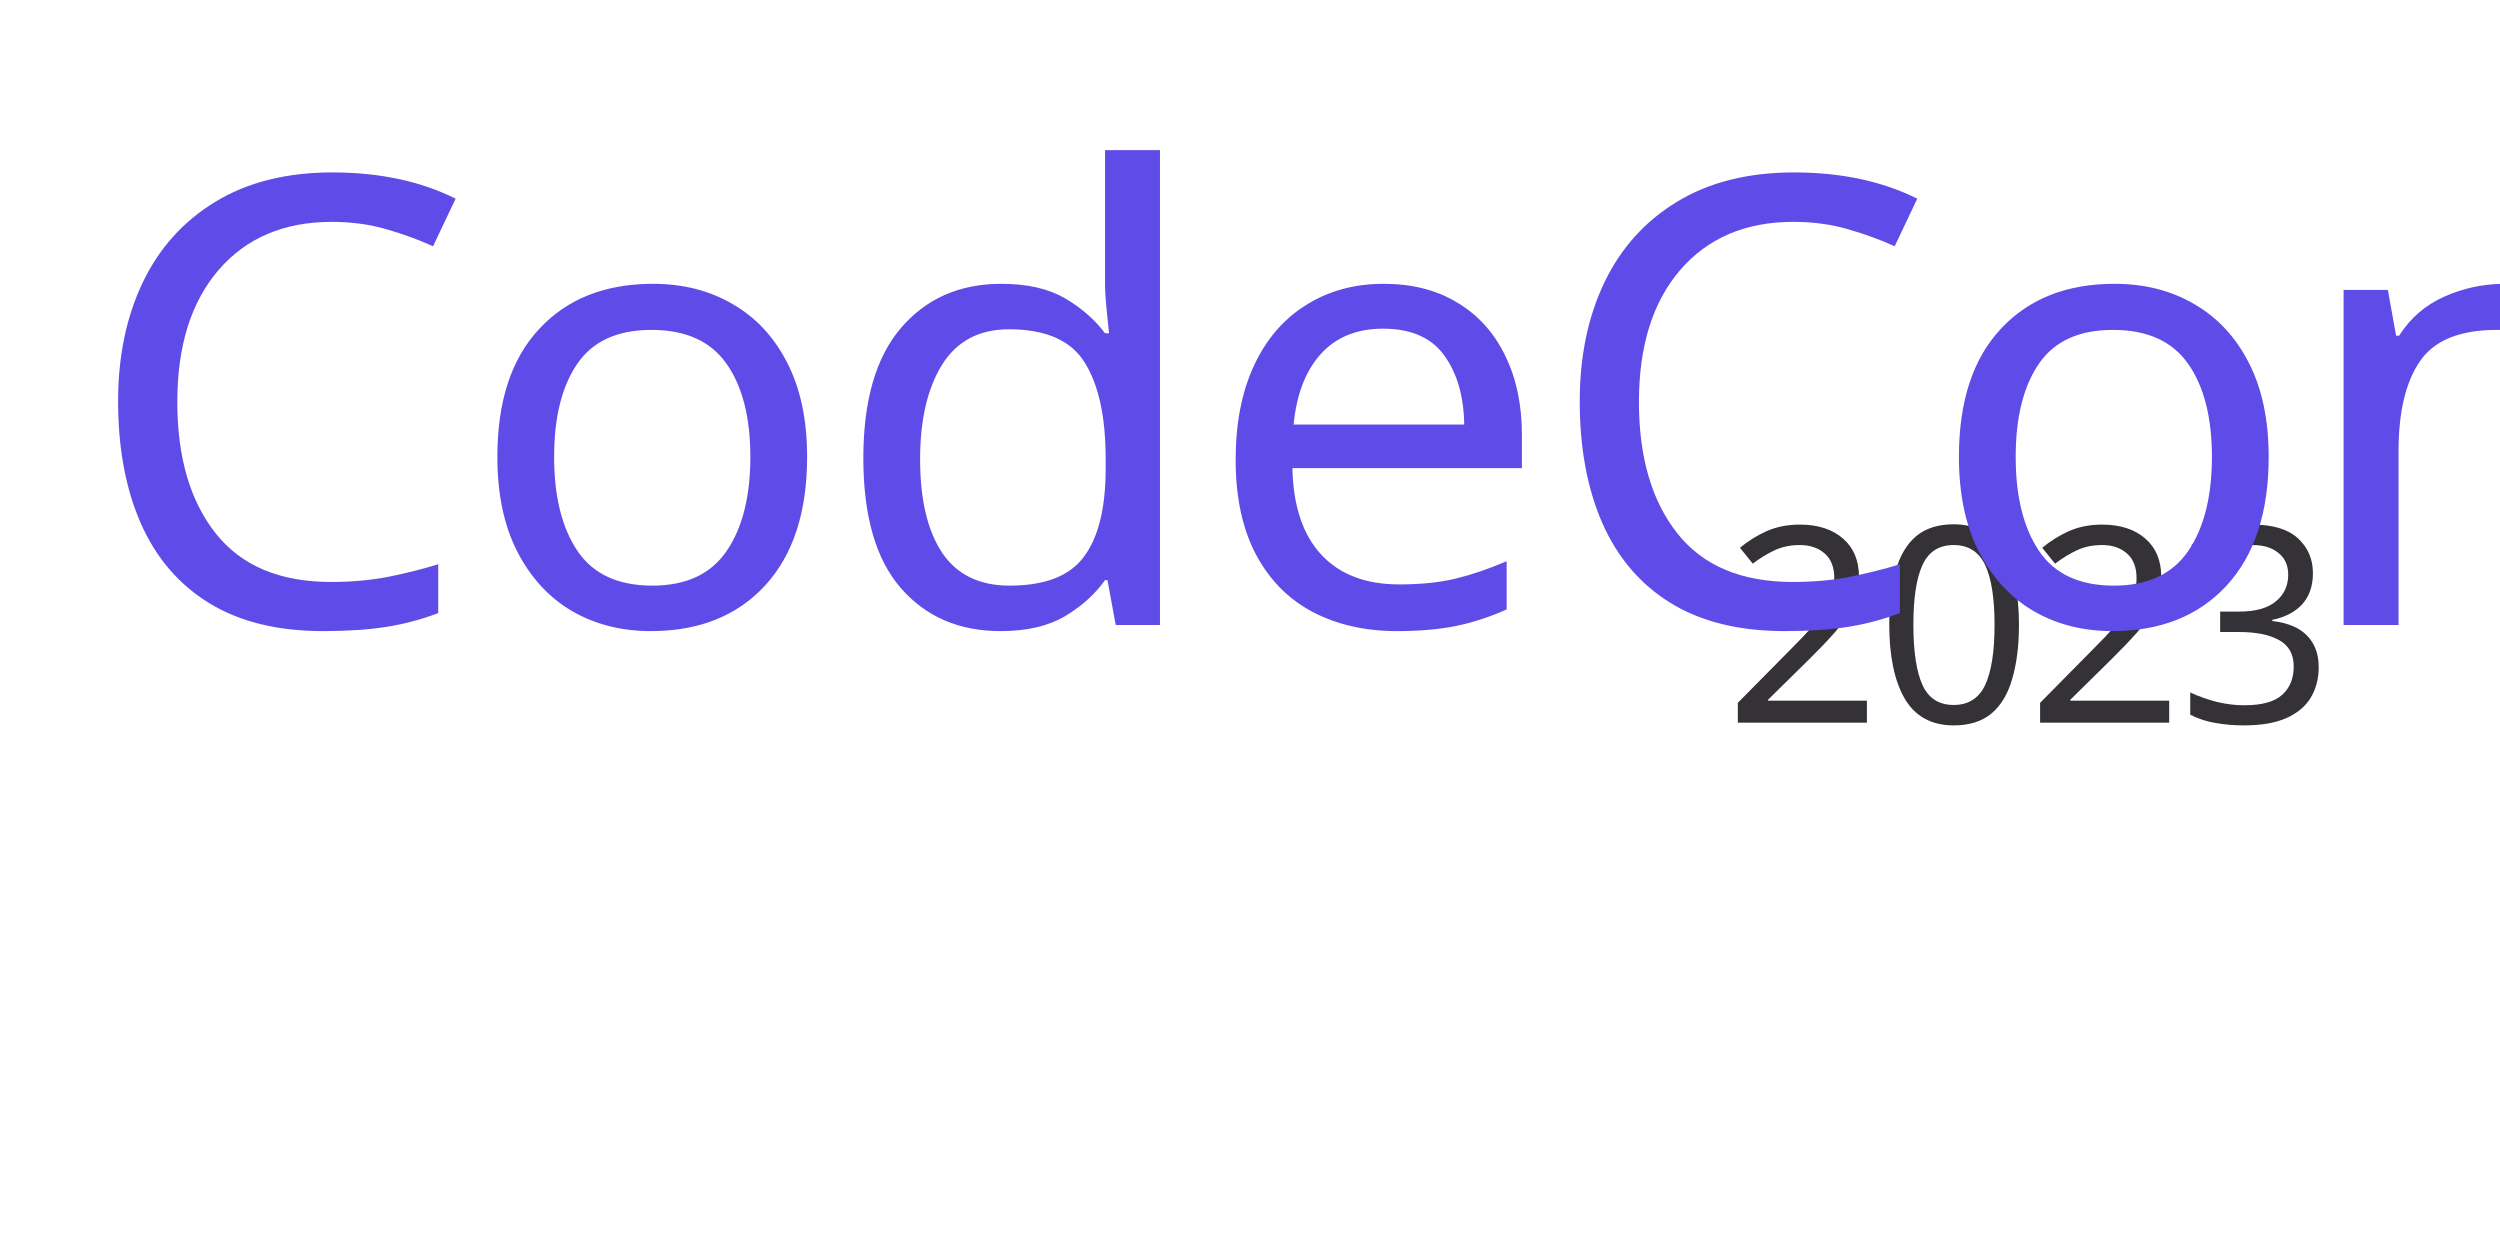
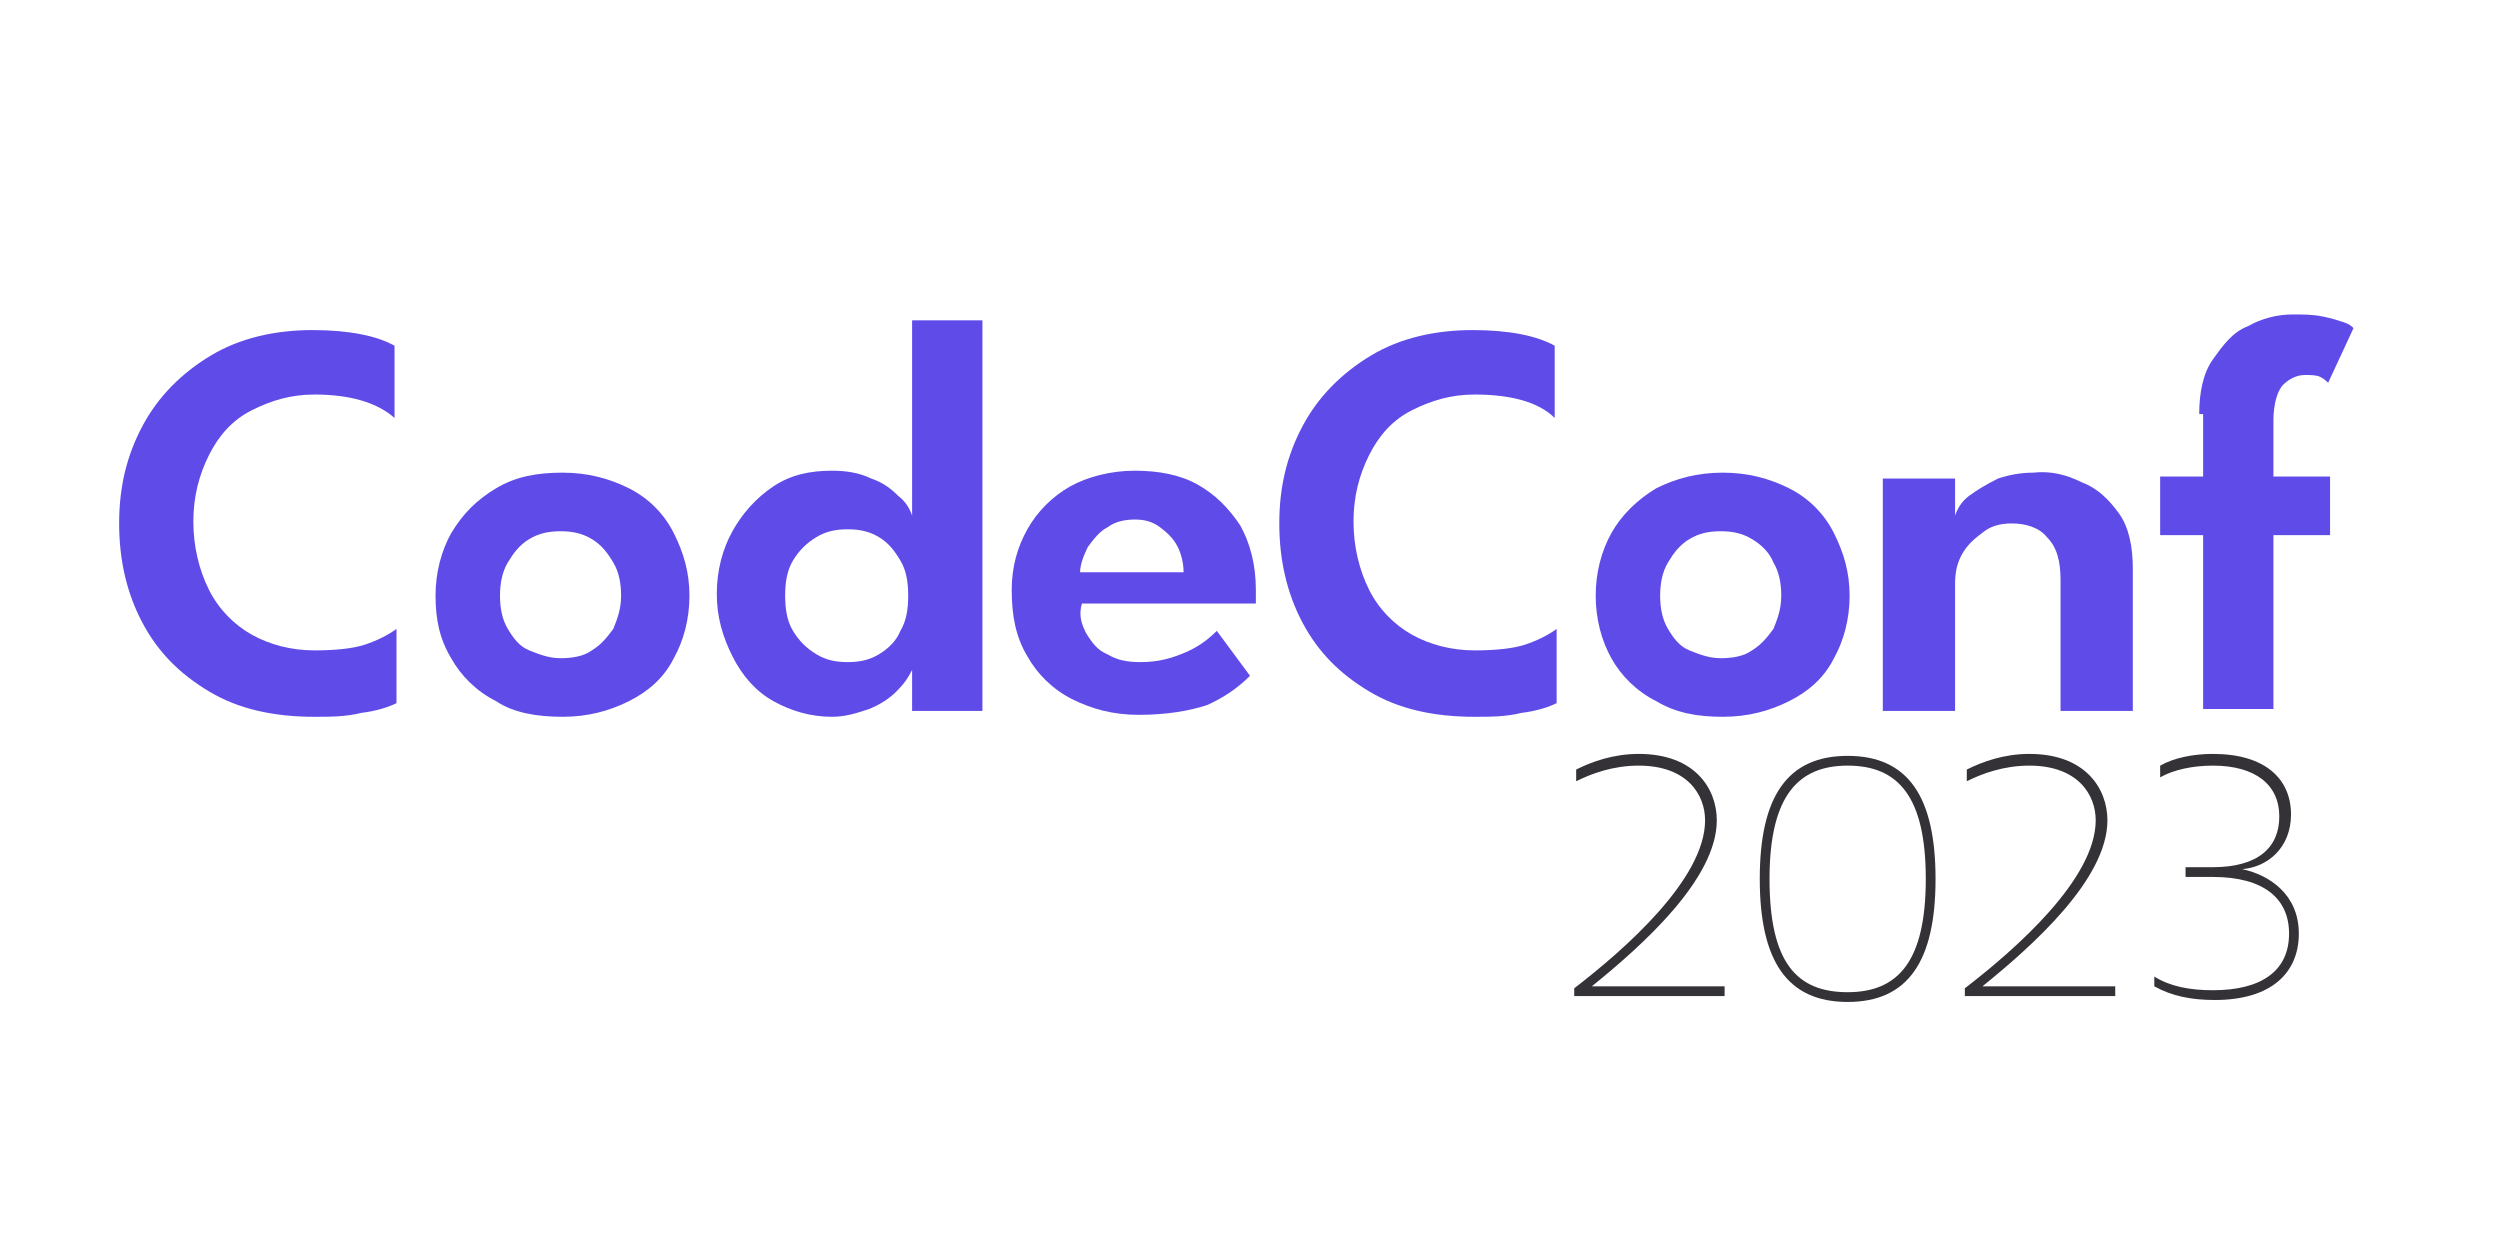
- <svg xmlns="http://www.w3.org/2000/svg" width="128px" height="64px" viewBox="0 0 128 64" version="1.1">
-   <g id="Symbols" stroke="none" stroke-width="1" fill="none" fill-rule="evenodd" font-weight="normal" line-spacing="40.8">
-     <g id="components/nav/desktop" transform="translate(-37, -32)">
-       <g id="Group-3" transform="translate(37, 32)">
-         <text id="2023" font-family="MavenPro-Regular, Maven Pro" font-size="14" letter-spacing="-0.271" fill="#353237">
-           <tspan x="88.305" y="37">2023</tspan>
-         </text>
-         <text id="CodeConf" font-family="LeagueSpartanVariable_wght1540000, League Spartan Variable" font-size="32" letter-spacing="-0.62" fill="#5F4BE8">
-           <tspan x="4.094" y="32">CodeConf </tspan>
-         </text>
-       </g>
-     </g>
+ <svg xmlns="http://www.w3.org/2000/svg" version="1.1" id="Calque_1" x="0px" y="0px" viewBox="0 0 128 64" style="enable-background:new 0 0 128 64;" xml:space="preserve">
+   <style type="text/css">
+ 	.st0{enable-background:new    ;}
+ 	.st1{fill:#353237;}
+ 	.st2{fill:#5F4BE8;}
+ </style>
+   <g class="st0">
+     <path class="st1" d="M88.3,50.5v0.5h-7.7v-0.4c2.6-2,6.7-5.6,6.7-8.6c0-1.3-0.9-2.8-3.4-2.8c-1.3,0-2.4,0.4-3.2,0.8v-0.6   c0.8-0.4,1.9-0.8,3.2-0.8c2.9,0,4,1.8,4,3.4c0,3-3.8,6.4-6.4,8.5H88.3z" />
+     <path class="st1" d="M99.1,45c0,4.2-1.4,6.3-4.5,6.3c-3.1,0-4.5-2.1-4.5-6.3c0-4.2,1.4-6.3,4.5-6.3C97.7,38.7,99.1,40.8,99.1,45z    M98.6,45c0-4.2-1.4-5.8-4-5.8c-2.5,0-4,1.5-4,5.8c0,4.3,1.4,5.8,4,5.8C97.2,50.8,98.6,49.2,98.6,45z" />
+     <path class="st1" d="M108.3,50.5v0.5h-7.7v-0.4c2.6-2,6.7-5.6,6.7-8.6c0-1.3-0.9-2.8-3.4-2.8c-1.3,0-2.4,0.4-3.2,0.8v-0.6   c0.8-0.4,1.9-0.8,3.2-0.8c2.9,0,4,1.8,4,3.4c0,3-3.8,6.4-6.4,8.5H108.3z" />
+     <path class="st1" d="M117.7,47.8c0,2-1.4,3.4-4.3,3.4c-1.2,0-2.2-0.2-3.1-0.7V50c0.8,0.5,1.8,0.7,3,0.7c2.5,0,3.9-1,3.9-2.9   c0-1.8-1.3-2.9-3.9-2.9h-1.4v-0.5h1.4c2.3,0,3.4-1,3.4-2.6c0-1.6-1.2-2.6-3.4-2.6c-1,0-2,0.2-2.7,0.6v-0.6c0.7-0.4,1.7-0.6,2.7-0.6   c2.7,0,4,1.3,4,3.1c0,1.7-1.2,2.7-2.5,2.8C116.2,44.8,117.7,45.8,117.7,47.8z" />
+   </g>
+   <g class="st0">
+     <path class="st2" d="M16.1,20.2c-1.2,0-2.2,0.3-3.2,0.8s-1.7,1.3-2.2,2.3c-0.5,1-0.8,2.1-0.8,3.4c0,1.3,0.3,2.5,0.8,3.5   c0.5,1,1.3,1.8,2.2,2.3s2,0.8,3.2,0.8c1.1,0,2-0.1,2.6-0.3c0.6-0.2,1.2-0.5,1.6-0.8V36c-0.4,0.2-1,0.4-1.8,0.5   c-0.8,0.2-1.6,0.2-2.4,0.2c-2.1,0-3.9-0.4-5.4-1.3c-1.5-0.9-2.6-2-3.4-3.5c-0.8-1.5-1.2-3.2-1.2-5.1c0-1.9,0.4-3.5,1.2-5   c0.8-1.5,2-2.7,3.5-3.6c1.5-0.9,3.3-1.3,5.2-1.3c1.9,0,3.3,0.3,4.2,0.8v3.7C19.3,20.6,17.9,20.2,16.1,20.2z" />
+     <path class="st2" d="M25.4,35.9c-1-0.5-1.8-1.3-2.3-2.2c-0.6-1-0.8-2-0.8-3.2c0-1.2,0.3-2.3,0.8-3.2c0.6-1,1.3-1.7,2.3-2.3   s2.1-0.8,3.4-0.8c1.3,0,2.4,0.3,3.4,0.8s1.8,1.3,2.3,2.3c0.5,1,0.8,2,0.8,3.2c0,1.2-0.3,2.3-0.8,3.2c-0.5,1-1.3,1.7-2.3,2.2   s-2.1,0.8-3.4,0.8C27.5,36.7,26.3,36.5,25.4,35.9z M30.3,33.3c0.5-0.3,0.8-0.7,1.1-1.1c0.2-0.5,0.4-1,0.4-1.7   c0-0.6-0.1-1.2-0.4-1.7s-0.6-0.9-1.1-1.2s-1-0.4-1.6-0.4c-0.6,0-1.1,0.1-1.6,0.4s-0.8,0.7-1.1,1.2c-0.3,0.5-0.4,1.1-0.4,1.7   c0,0.6,0.1,1.2,0.4,1.7c0.3,0.5,0.6,0.9,1.1,1.1s1,0.4,1.6,0.4C29.3,33.7,29.9,33.6,30.3,33.3z" />
+     <path class="st2" d="M50.3,16.4v20h-3.6v-2.1c-0.2,0.4-0.4,0.7-0.8,1.1c-0.4,0.4-0.9,0.7-1.4,0.9c-0.6,0.2-1.2,0.4-1.9,0.4   c-1.1,0-2.1-0.3-3-0.8s-1.6-1.3-2.1-2.3c-0.5-1-0.8-2-0.8-3.2c0-1.2,0.3-2.3,0.8-3.2s1.2-1.7,2.1-2.3s1.9-0.8,3-0.8   c0.7,0,1.4,0.1,2,0.4c0.6,0.2,1,0.5,1.4,0.9c0.4,0.3,0.6,0.7,0.7,1v-10H50.3z M40.2,30.5c0,0.7,0.1,1.3,0.4,1.8   c0.3,0.5,0.7,0.9,1.2,1.2c0.5,0.3,1,0.4,1.6,0.4c0.6,0,1.1-0.1,1.6-0.4c0.5-0.3,0.9-0.7,1.1-1.2c0.3-0.5,0.4-1.1,0.4-1.8   s-0.1-1.3-0.4-1.8c-0.3-0.5-0.6-0.9-1.1-1.2c-0.5-0.3-1-0.4-1.6-0.4c-0.6,0-1.1,0.1-1.6,0.4c-0.5,0.3-0.9,0.7-1.2,1.2   C40.3,29.2,40.2,29.8,40.2,30.5z" />
+     <path class="st2" d="M55.6,32.4c0.3,0.5,0.6,0.9,1.1,1.1c0.5,0.3,1,0.4,1.7,0.4c0.9,0,1.6-0.2,2.3-0.5s1.2-0.7,1.6-1.1l1.7,2.3   c-0.6,0.6-1.3,1.1-2.2,1.5c-0.9,0.3-2.1,0.5-3.5,0.5c-1.3,0-2.4-0.3-3.4-0.8c-1-0.5-1.8-1.3-2.3-2.2c-0.6-1-0.8-2.1-0.8-3.4   c0-1.2,0.3-2.2,0.8-3.1c0.5-0.9,1.3-1.7,2.2-2.2s2.1-0.8,3.3-0.8c1.2,0,2.3,0.2,3.2,0.7c0.9,0.5,1.6,1.2,2.2,2.1   c0.5,0.9,0.8,2,0.8,3.3c0,0,0,0.1,0,0.2s0,0.1,0,0.2c0,0.1,0,0.1,0,0.2c0,0,0,0.1,0,0.1h-8.9C55.2,31.5,55.4,32,55.6,32.4z    M60.3,28c-0.2-0.4-0.5-0.7-0.9-1c-0.4-0.3-0.8-0.4-1.3-0.4c-0.5,0-1,0.1-1.4,0.4c-0.4,0.2-0.7,0.6-1,1c-0.2,0.4-0.4,0.9-0.4,1.3   h5.3C60.6,28.9,60.5,28.4,60.3,28z" />
+     <path class="st2" d="M75.5,20.2c-1.2,0-2.2,0.3-3.2,0.8s-1.7,1.3-2.2,2.3c-0.5,1-0.8,2.1-0.8,3.4c0,1.3,0.3,2.5,0.8,3.5   c0.5,1,1.3,1.8,2.2,2.3s2,0.8,3.2,0.8c1.1,0,2-0.1,2.6-0.3c0.6-0.2,1.2-0.5,1.6-0.8V36c-0.4,0.2-1,0.4-1.8,0.5   c-0.8,0.2-1.6,0.2-2.4,0.2c-2.1,0-3.9-0.4-5.4-1.3c-1.5-0.9-2.6-2-3.4-3.5c-0.8-1.5-1.2-3.2-1.2-5.1c0-1.9,0.4-3.5,1.2-5   c0.8-1.5,2-2.7,3.5-3.6s3.3-1.3,5.2-1.3c1.9,0,3.3,0.3,4.2,0.8v3.7C78.8,20.6,77.4,20.2,75.5,20.2z" />
+     <path class="st2" d="M84.8,35.9c-1-0.5-1.8-1.3-2.3-2.2s-0.8-2-0.8-3.2c0-1.2,0.3-2.3,0.8-3.2s1.3-1.7,2.3-2.3   c1-0.5,2.1-0.8,3.4-0.8c1.3,0,2.4,0.3,3.4,0.8s1.8,1.3,2.3,2.3c0.5,1,0.8,2,0.8,3.2c0,1.2-0.3,2.3-0.8,3.2c-0.5,1-1.3,1.7-2.3,2.2   s-2.1,0.8-3.4,0.8C86.9,36.7,85.8,36.5,84.8,35.9z M89.7,33.3c0.5-0.3,0.8-0.7,1.1-1.1c0.2-0.5,0.4-1,0.4-1.7   c0-0.6-0.1-1.2-0.4-1.7c-0.2-0.5-0.6-0.9-1.1-1.2c-0.5-0.3-1-0.4-1.6-0.4c-0.6,0-1.1,0.1-1.6,0.4s-0.8,0.7-1.1,1.2   c-0.3,0.5-0.4,1.1-0.4,1.7c0,0.6,0.1,1.2,0.4,1.7c0.3,0.5,0.6,0.9,1.1,1.1s1,0.4,1.6,0.4C88.7,33.7,89.3,33.6,89.7,33.3z" />
+     <path class="st2" d="M106.6,24.7c0.8,0.3,1.4,0.9,1.9,1.6c0.5,0.7,0.7,1.7,0.7,2.8v7.3h-3.7v-6.7c0-1-0.2-1.7-0.7-2.2   c-0.4-0.5-1.1-0.7-1.8-0.7c-0.5,0-1,0.1-1.4,0.4s-0.8,0.6-1.1,1.1c-0.3,0.5-0.4,1-0.4,1.6v6.5h-3.7V24.5h3.7v1.9   c0.1-0.3,0.3-0.7,0.7-1c0.4-0.3,0.9-0.6,1.5-0.9c0.6-0.2,1.2-0.3,1.8-0.3C105,24.1,105.8,24.3,106.6,24.7z" />
+     <path class="st2" d="M112.6,21.2c0-1.1,0.2-2.1,0.7-2.8s1-1.4,1.8-1.7c0.7-0.4,1.5-0.6,2.3-0.6c0.5,0,1,0,1.5,0.1s0.8,0.2,1.1,0.3   c0.3,0.1,0.4,0.2,0.5,0.3l-1.3,2.8c-0.1-0.1-0.2-0.2-0.4-0.3c-0.2-0.1-0.5-0.1-0.8-0.1c-0.4,0-0.8,0.2-1.1,0.5   c-0.3,0.3-0.5,1-0.5,1.8v2.9h2.9v3h-2.9v8.9h-3.6v-8.9h-2.2v-3h2.2V21.2z" />
  </g>
</svg>
